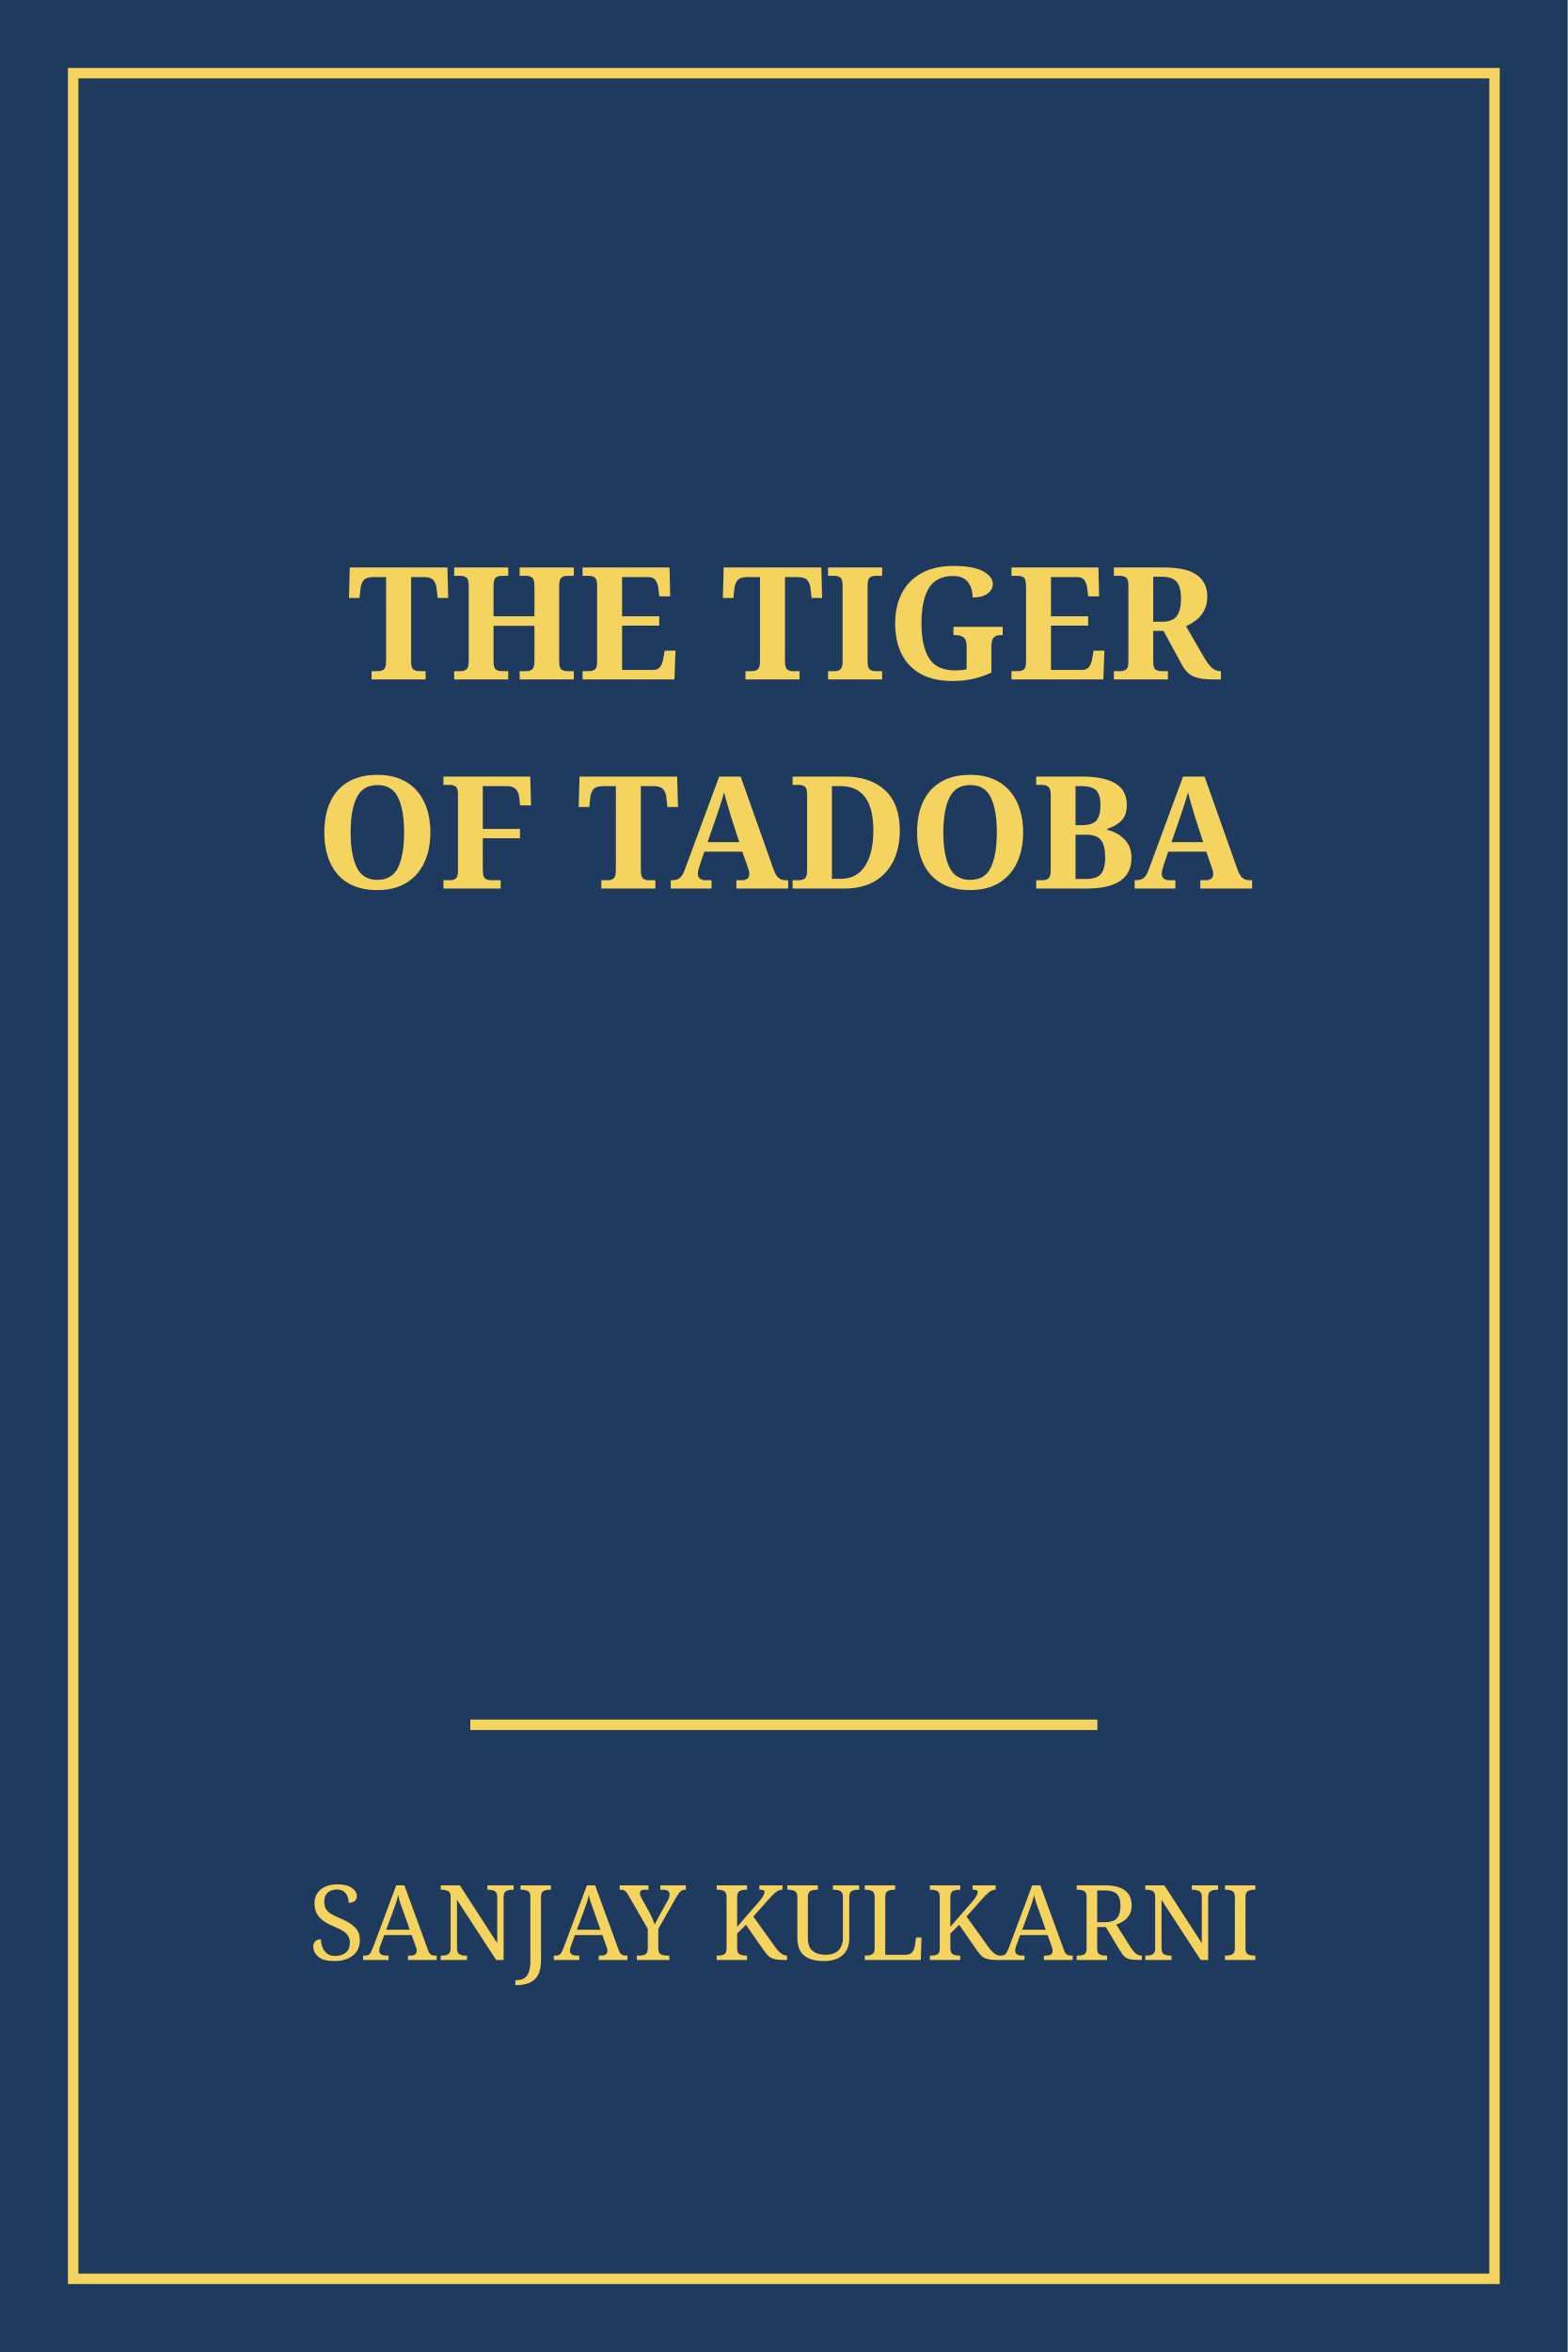
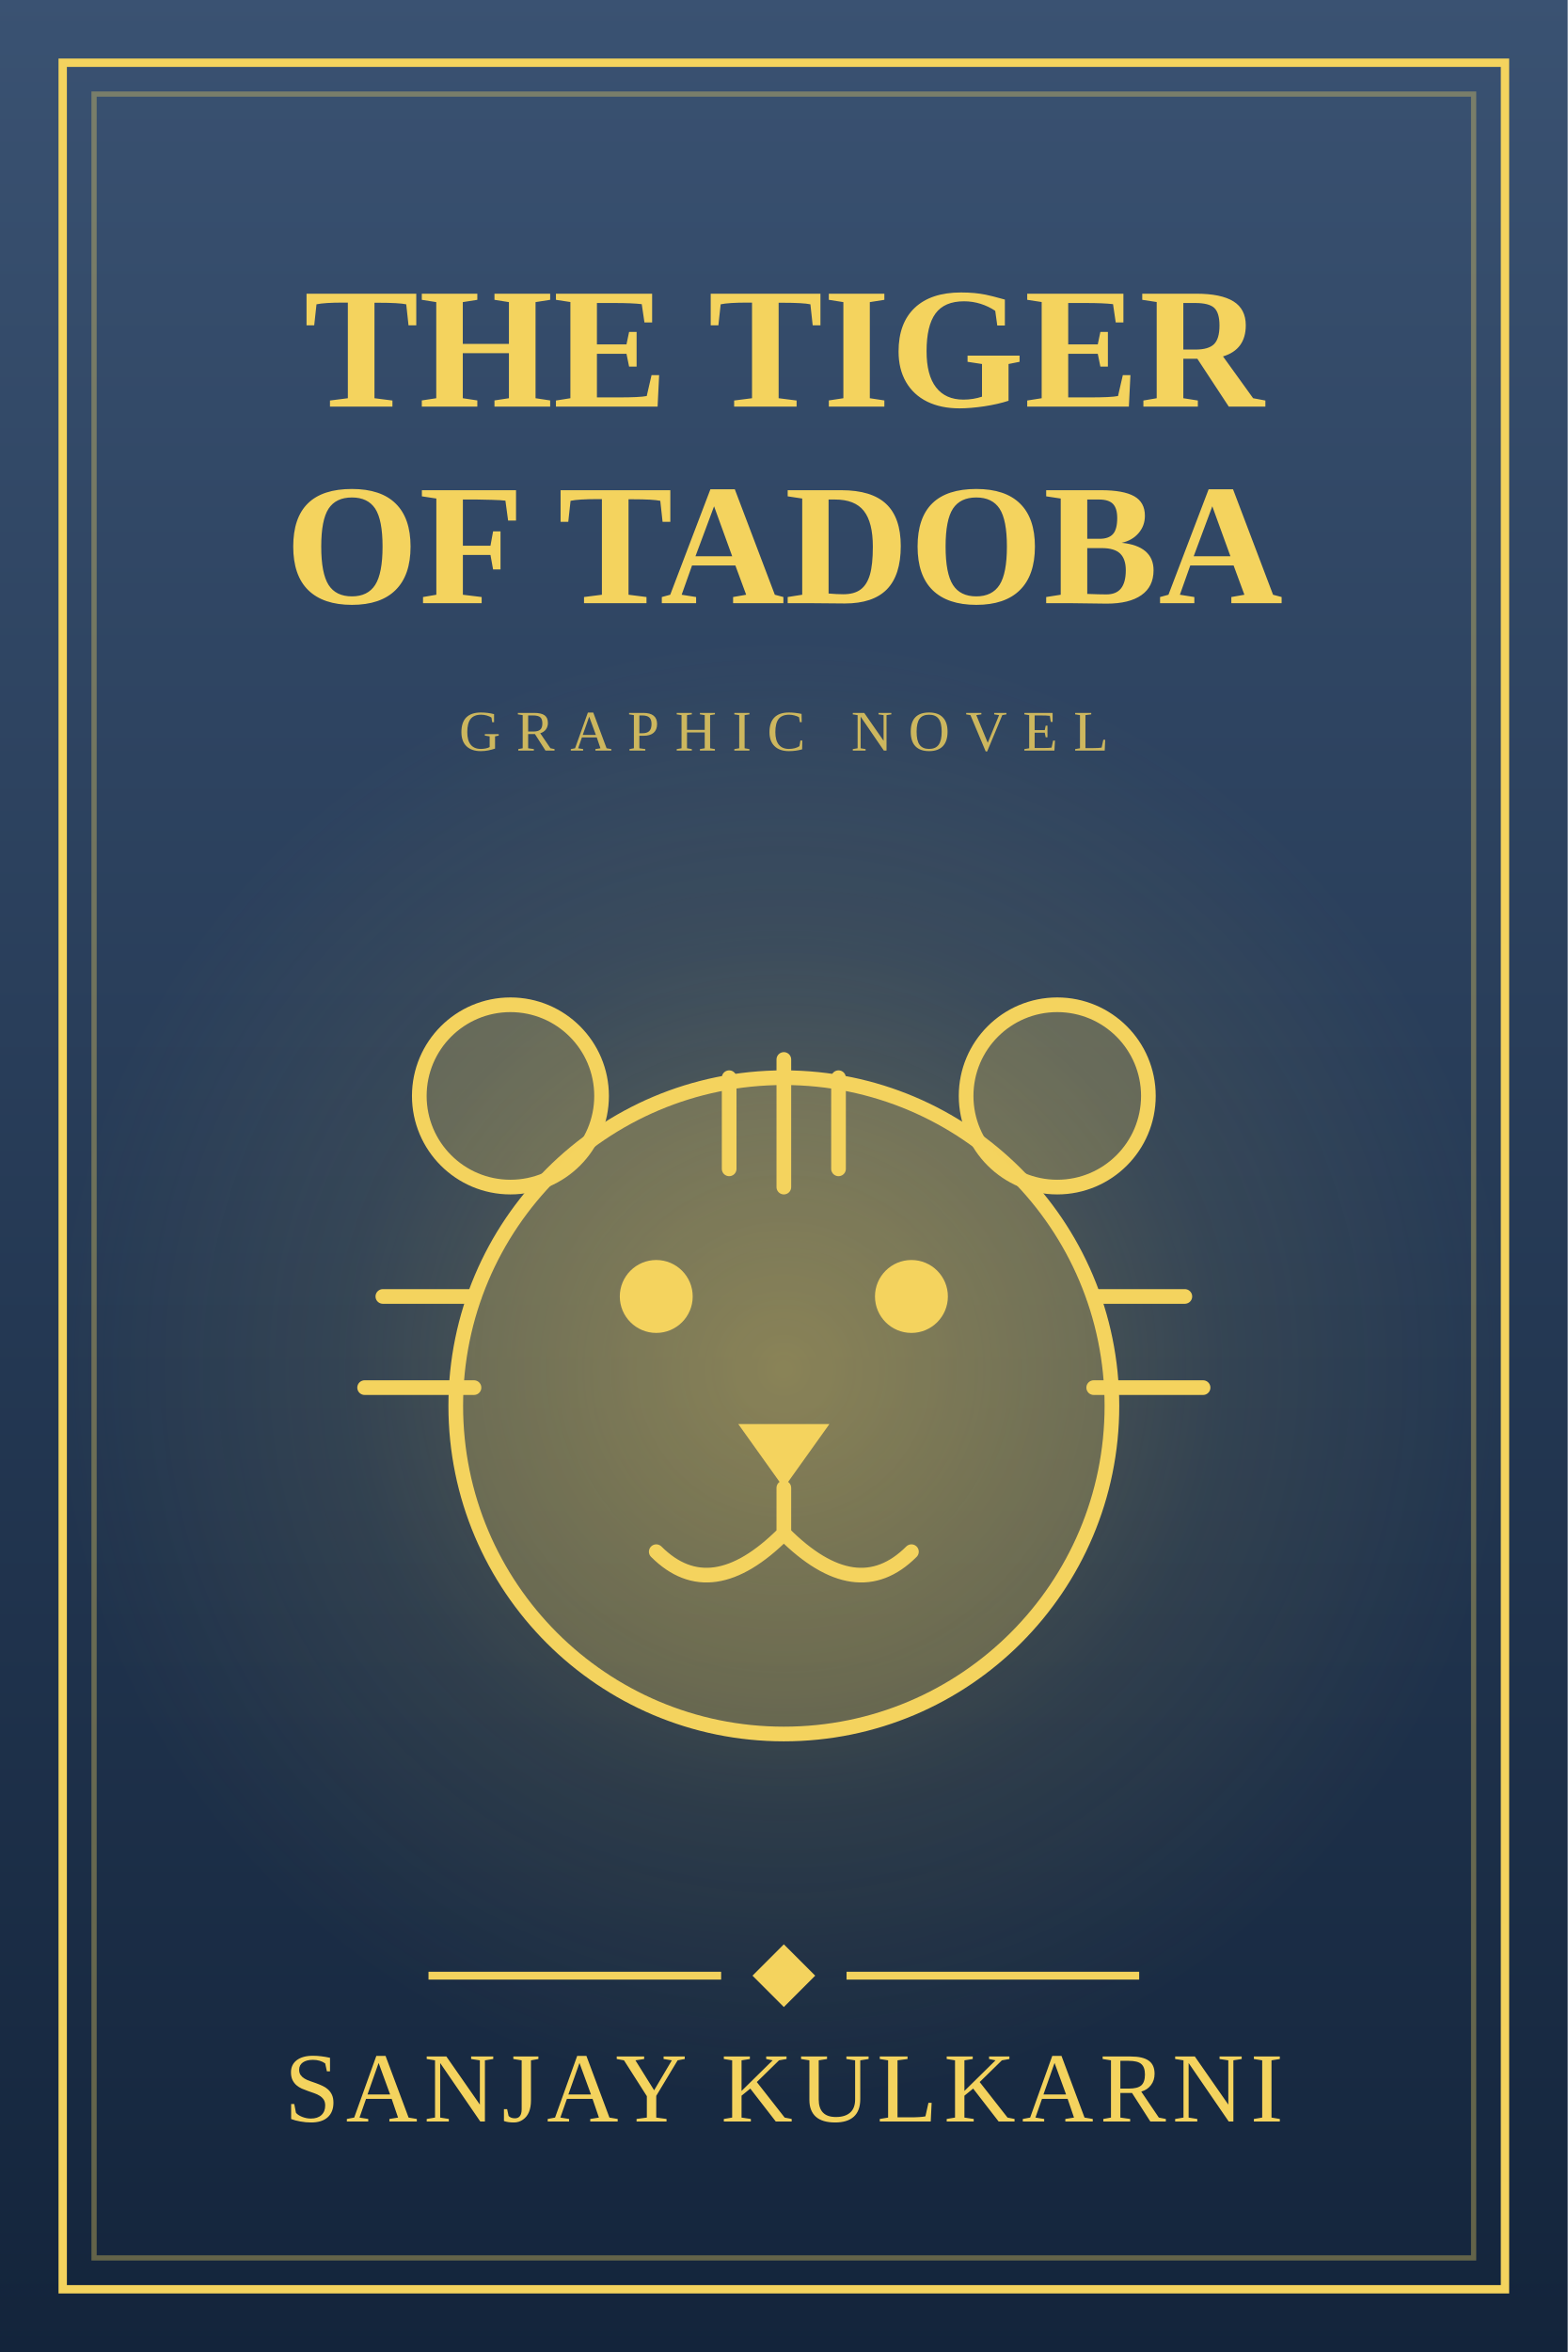
<svg xmlns="http://www.w3.org/2000/svg" viewBox="0 0 300 450" width="300" height="450" role="img" aria-label="The Tiger of Tadoba by Sanjay Kulkarni">
-   <rect width="300" height="450" fill="#1f3a5f" />
-   <rect x="14" y="14" width="272" height="422" fill="none" stroke="#f4d35e" stroke-width="2" />
-   <text x="150" y="130" text-anchor="middle" font-family="Georgia, serif" font-size="30" font-weight="bold" fill="#f4d35e">THE TIGER</text>
-   <text x="150" y="170" text-anchor="middle" font-family="Georgia, serif" font-size="30" font-weight="bold" fill="#f4d35e">OF TADOBA</text>
-   <line x1="90" y1="330" x2="210" y2="330" stroke="#f4d35e" stroke-width="2" />
-   <text x="150" y="375" text-anchor="middle" font-family="Georgia, serif" font-size="20" fill="#f4d35e">SANJAY KULKARNI</text>
+   <defs>
+     <linearGradient id="bg" x1="0" y1="0" x2="0" y2="1">
+       <stop offset="0" stop-color="#3a5272" />
+       <stop offset="1" stop-color="#13243b" />
+     </linearGradient>
+     <radialGradient id="glow" cx="150" cy="262" r="140" gradientUnits="userSpaceOnUse">
+       <stop offset="0" stop-color="#f4d35e" stop-opacity=".32" />
+       <stop offset=".6" stop-color="#f4d35e" stop-opacity=".08" />
+       <stop offset="1" stop-color="#f4d35e" stop-opacity="0" />
+     </radialGradient>
+   </defs>
+   <rect width="300" height="450" fill="url(#bg)" />
+   <rect width="300" height="450" fill="url(#glow)" />
+   <rect x="12" y="12" width="276" height="426" fill="none" stroke="#f4d35e" stroke-width="1.6" />
+   <rect x="18" y="18" width="264" height="414" fill="none" stroke="#f4d35e" stroke-opacity=".35" stroke-width="1" />
+   <text x="150" y="77.8" text-anchor="middle" font-family="Georgia, 'Times New Roman', serif" font-size="33" font-weight="bold" fill="#f4d35e">THE TIGER</text>
+   <text x="150" y="115.4" text-anchor="middle" font-family="Georgia, 'Times New Roman', serif" font-size="33" font-weight="bold" fill="#f4d35e">OF TADOBA</text>
+   <text x="150" y="143.6" text-anchor="middle" font-family="Georgia, 'Times New Roman', serif" font-size="11" letter-spacing="3" fill="#f4d35e" fill-opacity=".8">GRAPHIC NOVEL</text>
+   <g id="art" transform="translate(150 262) scale(1.744) translate(0 -2)" color="#f4d35e" stroke="currentColor" fill="none" stroke-width="1.61" stroke-linecap="round" stroke-linejoin="round">
+     <circle cy="6" r="36" fill="currentColor" fill-opacity=".25" />
+     <circle cx="-30" cy="-28" r="10" fill="currentColor" fill-opacity=".25" />
+     <circle cx="30" cy="-28" r="10" fill="currentColor" fill-opacity=".25" />
+     <path d="M-6 -30 v10 M0 -32 v14 M6 -30 v10 M-34 -6 h-10 M-34 4 h-12 M34 -6 h10 M34 4 h12" />
+     <circle cx="-14" cy="-6" r="4" fill="currentColor" stroke="none" />
+     <circle cx="14" cy="-6" r="4" fill="currentColor" stroke="none" />
+     <path d="M-5 8 H5 L0 15Z" fill="currentColor" stroke="none" />
+     <path d="M0 15 v5 M0 20 q-8 8 -14 2 M0 20 q8 8 14 2" />
+   </g>
+   <path d="M82 378 H138 M162 378 H218" stroke="#f4d35e" stroke-width="1.5" />
+   <path d="M150 372 l6 6 l-6 6 l-6 -6z" fill="#f4d35e" />
+   <text x="150" y="405.9" text-anchor="middle" font-family="Georgia, 'Times New Roman', serif" font-size="19" letter-spacing="1.2" fill="#f4d35e">SANJAY KULKARNI</text>
</svg>
